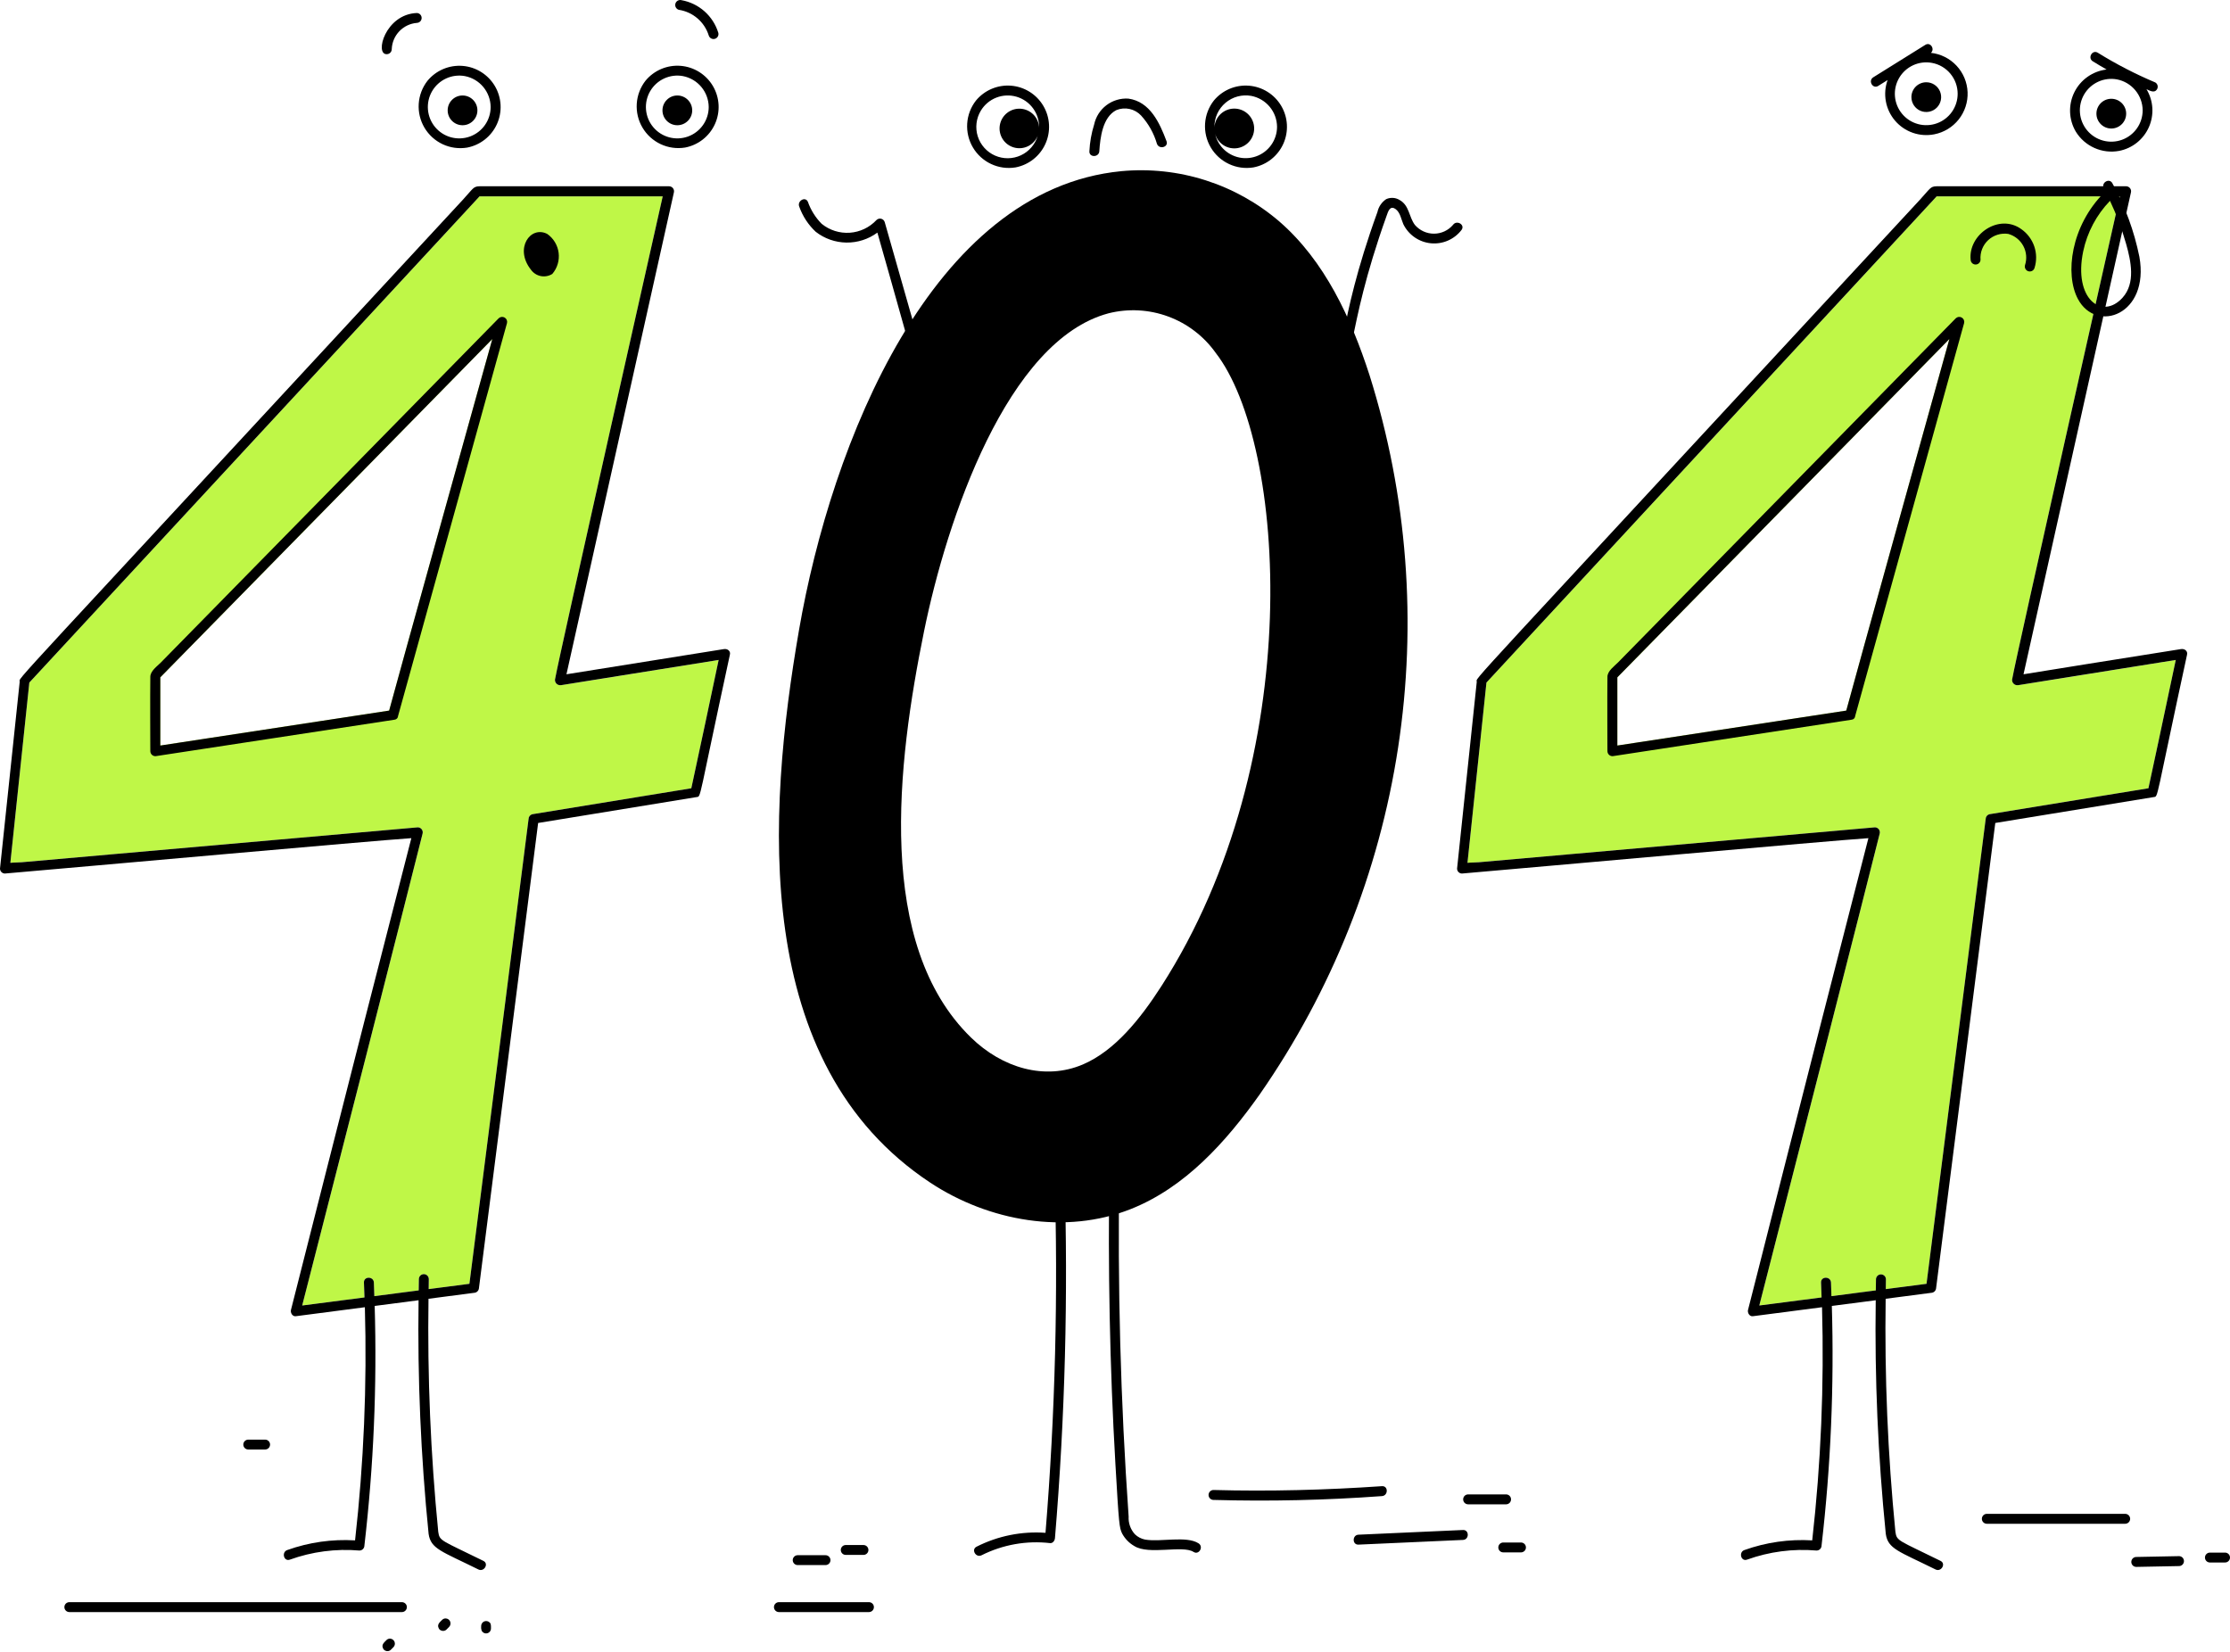
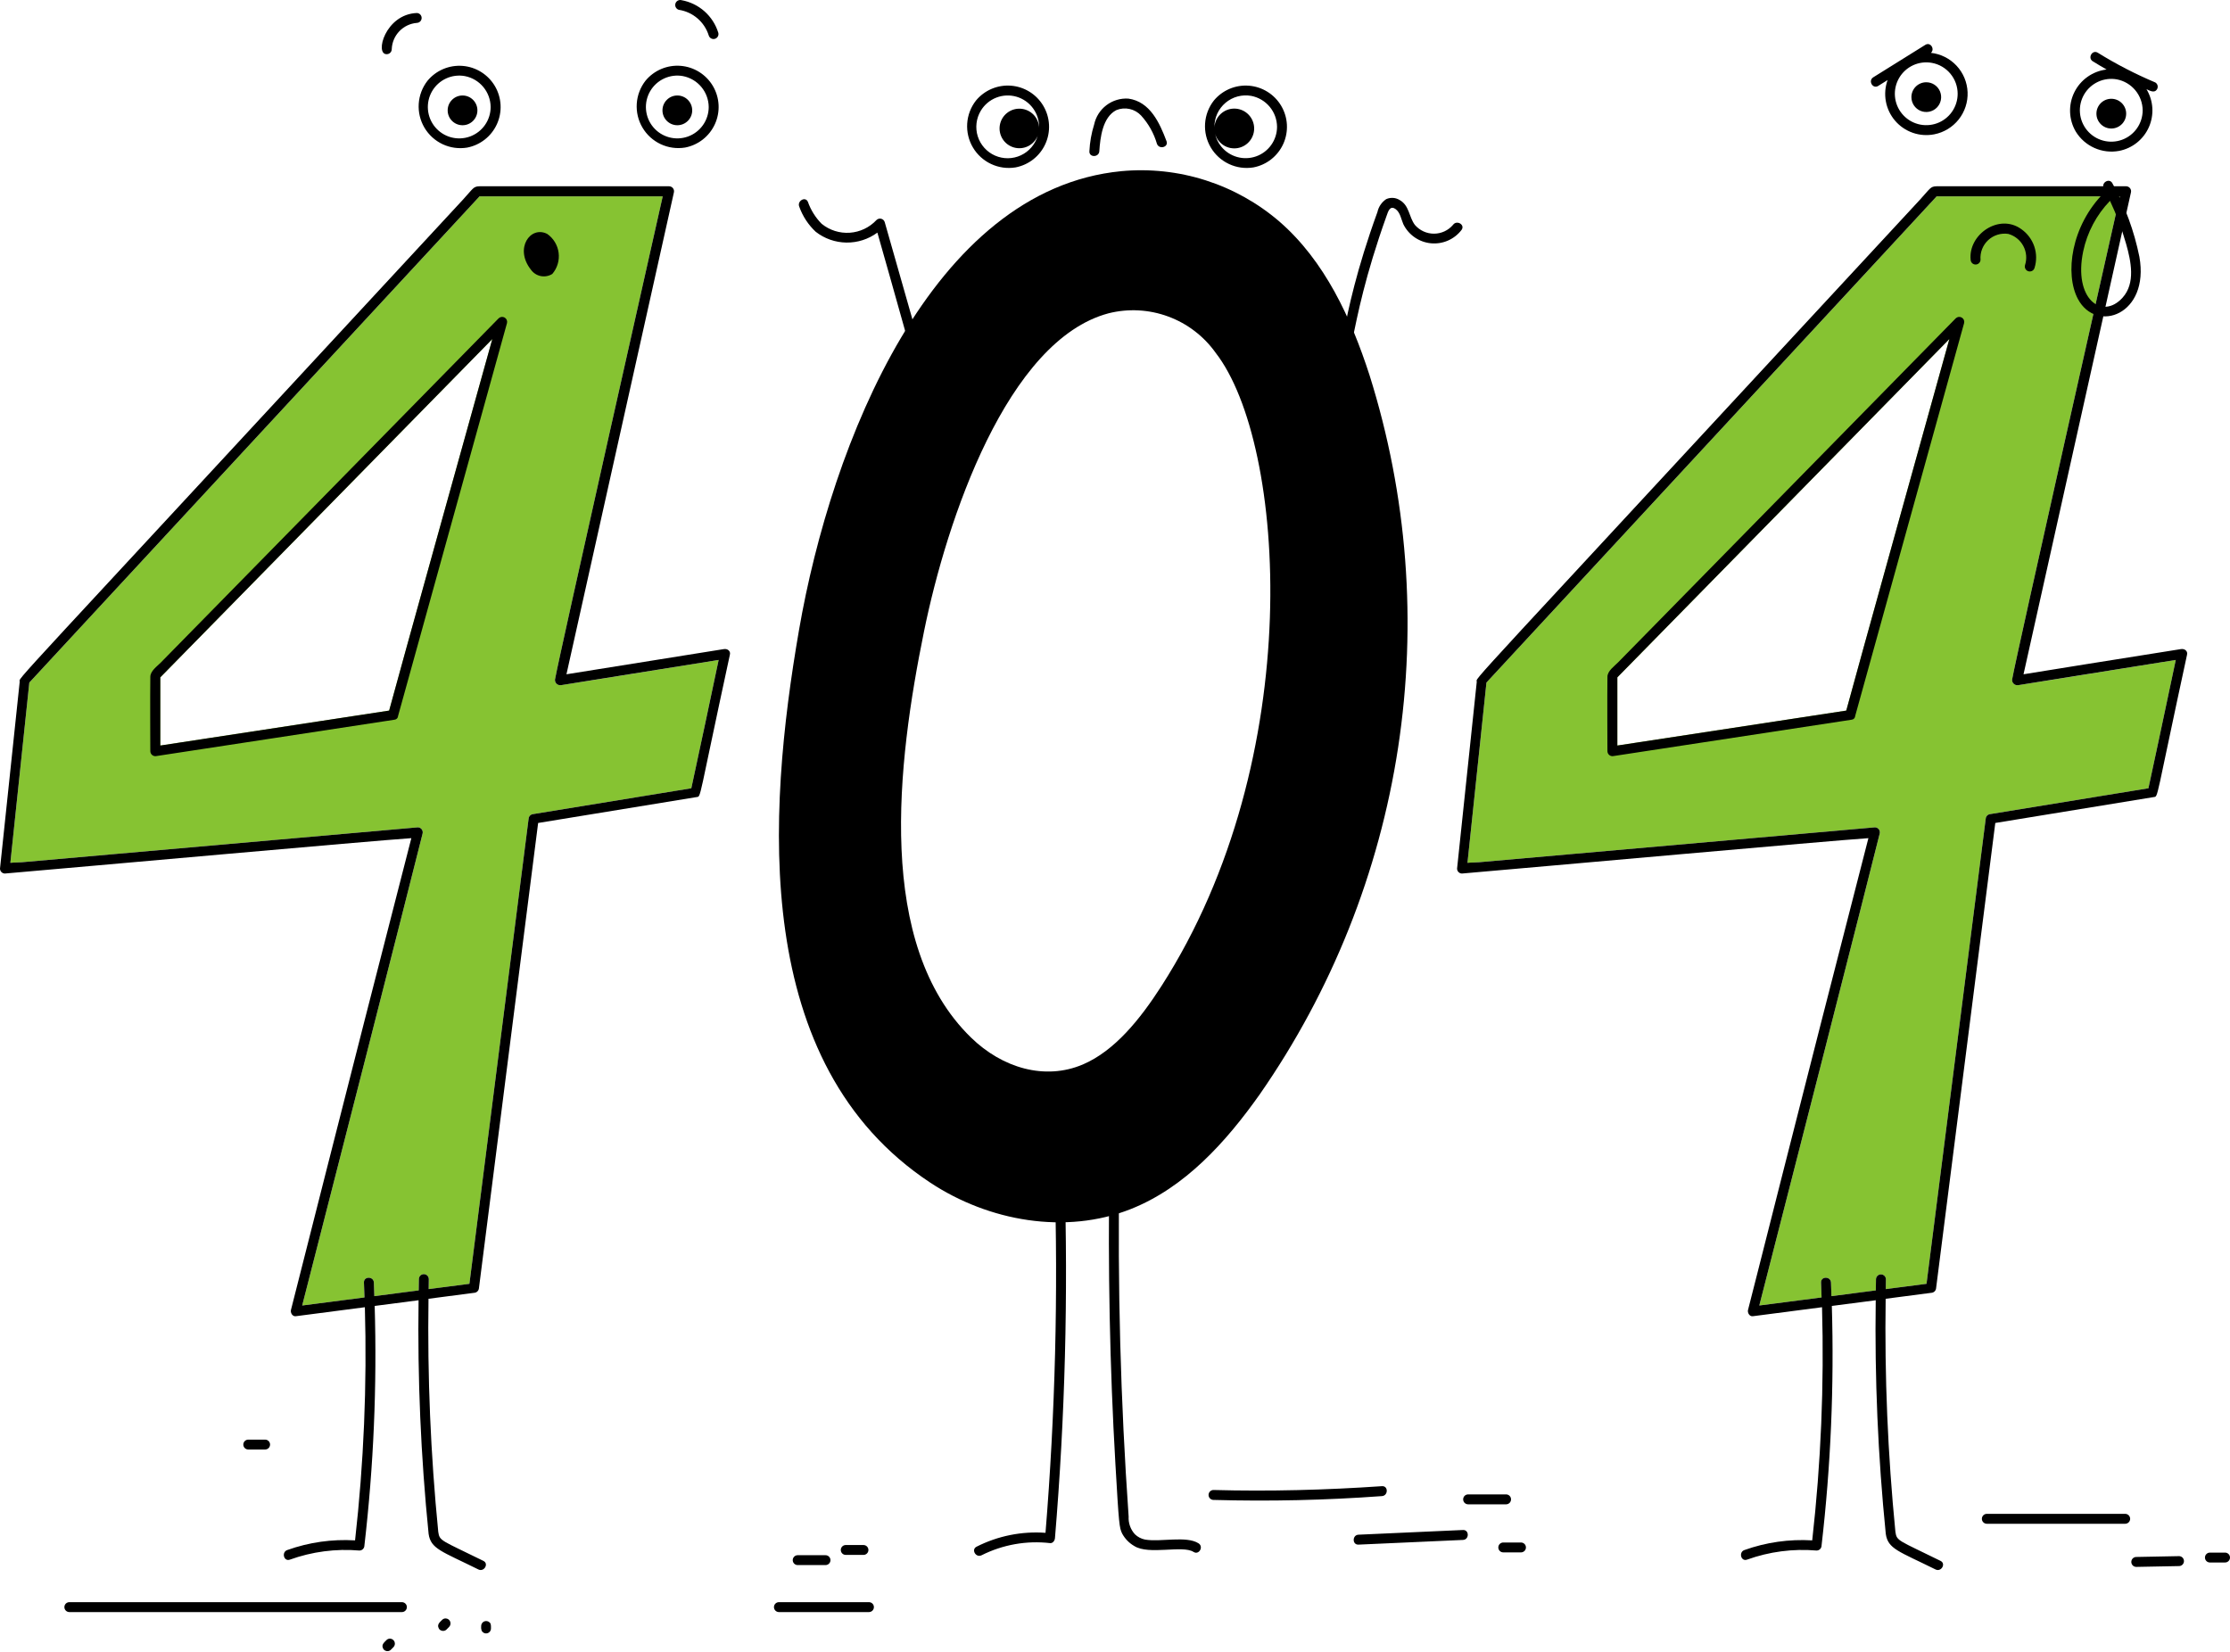
<svg xmlns="http://www.w3.org/2000/svg" width="636" height="471" viewBox="0 0 636 471" fill="none">
-   <path d="M159.988 195.407C159.734 195.445 159.475 195.417 159.236 195.325C158.997 195.234 158.785 195.082 158.622 194.885C158.458 194.688 158.348 194.452 158.303 194.2C158.257 193.948 158.277 193.688 158.361 193.446C159.318 187.783 188.102 60.028 189.006 56.005H136.743C136.488 56.34 143.992 48.193 8.365 194.668C8.148 196.696 4.546 230.963 2.953 246.078C4.044 245.961 5.232 245.994 6.223 245.91C9.44 245.626 115.258 236.294 119.164 235.956C119.381 235.96 119.594 236.012 119.788 236.11C119.981 236.209 120.149 236.349 120.28 236.522C120.411 236.695 120.5 236.896 120.542 237.109C120.583 237.321 120.576 237.541 120.52 237.75C120.416 238.015 117.333 250.904 86.186 372.327C87.659 372.142 99.507 370.599 103.949 370.03C103.899 368.605 103.865 367.199 103.798 365.773C103.731 363.946 106.546 363.962 106.63 365.773C106.68 367.065 106.713 368.37 106.764 369.662C110.971 369.107 115.191 368.571 119.415 368.019L119.466 364.802C119.466 364.427 119.615 364.067 119.88 363.801C120.146 363.536 120.506 363.387 120.881 363.387C121.257 363.387 121.617 363.536 121.882 363.801C122.148 364.067 122.297 364.427 122.297 364.802C122.28 365.756 122.28 366.697 122.264 367.651L133.878 366.141C133.901 365.807 150.706 233.918 150.75 233.577C150.752 233.268 150.855 232.969 151.043 232.724C151.231 232.479 151.493 232.303 151.791 232.221C153.715 231.903 183.962 226.976 197.166 224.814C197.4 223.783 202.491 200.046 204.958 188.218C204.623 188.268 160.322 195.407 159.988 195.407ZM110.984 202.66C103.597 203.782 47.88 212.293 45.718 212.628V193.178C48.867 189.962 140.411 96.691 140.411 96.691C140.301 97.029 111.701 199.725 110.984 202.66ZM575.555 195.407C575.301 195.445 575.042 195.417 574.803 195.325C574.564 195.234 574.352 195.082 574.189 194.885C574.025 194.688 573.915 194.452 573.869 194.2C573.824 193.948 573.844 193.688 573.928 193.446C574.885 187.783 603.673 60.028 604.576 56.005H552.313C552.062 56.34 559.563 48.193 423.939 194.668C423.721 196.696 420.116 230.963 418.527 246.078C419.614 245.961 420.803 245.994 421.793 245.91C425.01 245.626 530.832 236.294 534.734 235.956C534.951 235.959 535.165 236.011 535.359 236.109C535.552 236.207 535.721 236.348 535.852 236.521C535.983 236.694 536.072 236.895 536.113 237.108C536.155 237.321 536.147 237.541 536.09 237.75C535.99 238.021 532.482 252.544 501.757 372.327C503.233 372.142 515.078 370.599 519.519 370.03C519.469 368.605 519.435 367.199 519.368 365.773C519.301 363.946 522.116 363.962 522.2 365.773C522.25 367.065 522.284 368.37 522.334 369.662C526.541 369.107 530.765 368.571 534.986 368.019C534.986 366.945 535.022 365.873 535.036 364.802C535.053 364.438 535.21 364.095 535.474 363.844C535.738 363.592 536.089 363.452 536.453 363.452C536.818 363.452 537.168 363.592 537.432 363.844C537.696 364.095 537.853 364.438 537.871 364.802C537.851 365.756 537.851 366.697 537.834 367.651L549.448 366.141C549.471 365.807 566.277 233.915 566.32 233.577C566.322 233.268 566.425 232.969 566.613 232.724C566.801 232.479 567.064 232.303 567.361 232.221C569.289 231.903 599.536 226.976 612.736 224.814C612.967 223.81 618.038 200.167 620.531 188.218C620.2 188.268 575.893 195.407 575.555 195.407ZM526.558 202.66C519.168 203.782 463.45 212.293 461.271 212.628V193.178L555.965 96.691C555.871 97.032 527.281 199.688 526.558 202.66Z" fill="#BFF747" />
+   <path d="M159.988 195.407C159.734 195.445 159.475 195.417 159.236 195.325C158.997 195.234 158.785 195.082 158.622 194.885C158.458 194.688 158.348 194.452 158.303 194.2C158.257 193.948 158.277 193.688 158.361 193.446C159.318 187.783 188.102 60.028 189.006 56.005H136.743C136.488 56.34 143.992 48.193 8.365 194.668C8.148 196.696 4.546 230.963 2.953 246.078C4.044 245.961 5.232 245.994 6.223 245.91C9.44 245.626 115.258 236.294 119.164 235.956C119.381 235.96 119.594 236.012 119.788 236.11C119.981 236.209 120.149 236.349 120.28 236.522C120.411 236.695 120.5 236.896 120.542 237.109C120.583 237.321 120.576 237.541 120.52 237.75C120.416 238.015 117.333 250.904 86.186 372.327C87.659 372.142 99.507 370.599 103.949 370.03C103.899 368.605 103.865 367.199 103.798 365.773C103.731 363.946 106.546 363.962 106.63 365.773C106.68 367.065 106.713 368.37 106.764 369.662C110.971 369.107 115.191 368.571 119.415 368.019L119.466 364.802C119.466 364.427 119.615 364.067 119.88 363.801C120.146 363.536 120.506 363.387 120.881 363.387C121.257 363.387 121.617 363.536 121.882 363.801C122.148 364.067 122.297 364.427 122.297 364.802C122.28 365.756 122.28 366.697 122.264 367.651L133.878 366.141C133.901 365.807 150.706 233.918 150.75 233.577C150.752 233.268 150.855 232.969 151.043 232.724C151.231 232.479 151.493 232.303 151.791 232.221C153.715 231.903 183.962 226.976 197.166 224.814C197.4 223.783 202.491 200.046 204.958 188.218C204.623 188.268 160.322 195.407 159.988 195.407ZM110.984 202.66C103.597 203.782 47.88 212.293 45.718 212.628V193.178C48.867 189.962 140.411 96.691 140.411 96.691C140.301 97.029 111.701 199.725 110.984 202.66ZM575.555 195.407C575.301 195.445 575.042 195.417 574.803 195.325C574.564 195.234 574.352 195.082 574.189 194.885C574.025 194.688 573.915 194.452 573.869 194.2C573.824 193.948 573.844 193.688 573.928 193.446C574.885 187.783 603.673 60.028 604.576 56.005H552.313C552.062 56.34 559.563 48.193 423.939 194.668C423.721 196.696 420.116 230.963 418.527 246.078C419.614 245.961 420.803 245.994 421.793 245.91C425.01 245.626 530.832 236.294 534.734 235.956C534.951 235.959 535.165 236.011 535.359 236.109C535.552 236.207 535.721 236.348 535.852 236.521C535.983 236.694 536.072 236.895 536.113 237.108C536.155 237.321 536.147 237.541 536.09 237.75C535.99 238.021 532.482 252.544 501.757 372.327C503.233 372.142 515.078 370.599 519.519 370.03C519.469 368.605 519.435 367.199 519.368 365.773C519.301 363.946 522.116 363.962 522.2 365.773C522.25 367.065 522.284 368.37 522.334 369.662C526.541 369.107 530.765 368.571 534.986 368.019C534.986 366.945 535.022 365.873 535.036 364.802C535.053 364.438 535.21 364.095 535.474 363.844C535.738 363.592 536.089 363.452 536.453 363.452C536.818 363.452 537.168 363.592 537.432 363.844C537.696 364.095 537.853 364.438 537.871 364.802C537.851 365.756 537.851 366.697 537.834 367.651L549.448 366.141C549.471 365.807 566.277 233.915 566.32 233.577C566.322 233.268 566.425 232.969 566.613 232.724C566.801 232.479 567.064 232.303 567.361 232.221C569.289 231.903 599.536 226.976 612.736 224.814C612.967 223.81 618.038 200.167 620.531 188.218C620.2 188.268 575.893 195.407 575.555 195.407ZM526.558 202.66C519.168 203.782 463.45 212.293 461.271 212.628V193.178L555.965 96.691C555.871 97.032 527.281 199.688 526.558 202.66Z" fill="#86C332" />
  <path d="M390.591 106.996C385.313 90.692 377.839 74.453 364.92 63.21C358.752 57.9 351.576 53.889 343.823 51.416C336.069 48.943 327.896 48.06 319.792 48.818C265.698 54.073 237.075 126.505 227.88 179.686C218.763 232.354 214.107 303.471 265.333 337.303C282.005 348.311 303.924 352.2 322.49 344.827C337.957 338.695 349.654 325.709 359.274 312.117C379.813 282.589 393.316 248.749 398.745 213.192C404.173 177.635 401.384 141.307 390.591 106.996ZM331.249 281.217C325.148 290.719 317.895 299.699 308.864 303.572C298.003 308.211 285.824 304.576 276.941 295.914C249.679 269.372 255.811 217.895 263.553 179.974C270.036 148.177 287.263 97.042 316.171 89.35C321.802 87.939 327.728 88.26 333.175 90.269C338.622 92.278 343.336 95.883 346.702 100.613C366.808 126.475 373 216.215 331.249 281.217Z" fill="black" />
  <path d="M206.466 185.119C191.493 187.495 176.523 189.89 161.556 192.305L192.188 54.917C192.243 54.708 192.25 54.488 192.209 54.276C192.167 54.063 192.077 53.863 191.947 53.69C191.816 53.518 191.648 53.377 191.455 53.278C191.262 53.18 191.049 53.127 190.833 53.123H136.792C134.934 53.17 134.988 53.739 131.966 57.012C-2.232 202.065 5.824 192.69 5.616 194.467C5.148 198.791 0.087 246.867 3.99432e-06 247.721C-0 247.906 0.036 248.09 0.106 248.261C0.177 248.432 0.281 248.587 0.412 248.718C0.543 248.849 0.698 248.953 0.869 249.024C1.04 249.094 1.224 249.13 1.409 249.13C23.653 247.219 106.11 239.789 117.316 239.042C98.181 313.315 83.116 373.257 82.982 373.592C82.781 374.381 83.401 375.503 84.338 375.386L104.062 372.818C104.69 395.022 103.755 417.241 101.263 439.313C94.691 438.919 88.107 439.859 81.908 442.078C80.234 442.68 80.937 445.425 82.664 444.809C89.017 442.521 95.791 441.635 102.519 442.212C102.891 442.207 103.247 442.058 103.51 441.794C103.774 441.531 103.923 441.175 103.928 440.803C106.556 418.12 107.536 395.277 106.86 372.454C111.033 371.918 115.204 371.362 119.377 370.827C119.057 393.077 120.014 415.328 122.242 437.469C122.868 441.757 125.924 442.403 136.437 447.607C138.06 448.41 139.503 445.964 137.86 445.16C125.81 439.216 125.372 439.561 124.99 436.883C122.811 414.795 121.882 392.602 122.209 370.409C124.438 370.124 133.1 368.999 135.195 368.715C135.564 368.702 135.915 368.549 136.176 368.289C136.437 368.028 136.59 367.678 136.604 367.309C136.645 366.975 153.453 235.046 153.477 234.711C166.63 232.566 196.76 227.639 198.688 227.321C199.993 227.127 199.063 228.754 208.157 186.752C208.444 185.721 207.537 184.948 206.466 185.119ZM197.165 224.814C183.961 226.976 153.714 231.903 151.79 232.221C151.492 232.303 151.23 232.479 151.042 232.724C150.854 232.969 150.751 233.268 150.749 233.577C150.705 233.911 133.9 365.803 133.877 366.141L122.263 367.651C122.263 366.697 122.263 365.756 122.296 364.802C122.296 364.427 122.147 364.067 121.881 363.801C121.616 363.536 121.256 363.387 120.88 363.387C120.505 363.387 120.145 363.536 119.879 363.801C119.614 364.067 119.464 364.427 119.464 364.802L119.414 368.019C115.19 368.571 110.97 369.107 106.763 369.662C106.712 368.37 106.679 367.065 106.629 365.773C106.545 363.962 103.73 363.946 103.797 365.773C103.864 367.199 103.898 368.605 103.948 370.03C99.506 370.599 87.661 372.142 86.185 372.326C117.332 250.904 120.415 238.015 120.519 237.75C120.575 237.541 120.582 237.321 120.541 237.109C120.499 236.896 120.41 236.695 120.279 236.522C120.148 236.349 119.98 236.208 119.786 236.11C119.593 236.012 119.38 235.96 119.163 235.956C115.257 236.291 9.439 245.626 6.222 245.91C5.218 245.994 4.043 245.96 2.952 246.078C4.545 230.963 8.147 196.696 8.364 194.668C143.991 48.193 136.491 56.34 136.742 56.005H189.005C188.101 60.021 159.314 187.783 158.357 193.446C158.273 193.688 158.253 193.948 158.298 194.2C158.344 194.452 158.454 194.688 158.617 194.885C158.781 195.082 158.992 195.234 159.232 195.325C159.471 195.417 159.73 195.445 159.983 195.407H160.033C173.79 193.212 203.735 188.419 204.957 188.218C202.395 200.424 199.798 212.623 197.165 224.814Z" fill="black" />
  <path d="M142.221 90.777C141.056 91.958 48.766 186.022 45.884 188.938C44.796 190.045 42.902 191.334 42.872 193.011C42.791 198.031 42.872 214.606 42.872 214.258C42.877 214.474 42.931 214.686 43.03 214.878C43.128 215.071 43.269 215.239 43.441 215.369C43.614 215.5 43.813 215.59 44.025 215.633C44.237 215.675 44.456 215.67 44.666 215.617C52.324 214.442 109.731 205.679 112.513 205.261C112.788 205.237 113.044 205.113 113.233 204.911C113.422 204.71 113.53 204.446 113.537 204.17C114.541 200.468 144.587 92.183 144.604 92.116C144.672 91.816 144.641 91.502 144.516 91.222C144.391 90.941 144.179 90.708 143.912 90.557C143.644 90.407 143.334 90.347 143.03 90.386C142.725 90.426 142.441 90.563 142.221 90.777ZM110.983 202.66C103.596 203.782 47.879 212.293 45.717 212.628V193.178C48.866 189.962 140.41 96.691 140.41 96.691C140.299 97.029 111.699 199.725 110.983 202.66ZM622.023 185.119C608.257 187.274 578.318 192.104 577.113 192.305C577.983 188.385 607.725 55.001 607.742 54.917C607.797 54.708 607.805 54.488 607.763 54.275C607.722 54.063 607.632 53.862 607.502 53.689C607.371 53.516 607.203 53.375 607.009 53.277C606.816 53.179 606.603 53.126 606.386 53.123H552.345C550.488 53.17 550.551 53.725 547.519 57.012C413.057 202.242 421.367 192.76 421.173 194.467C420.701 198.791 415.64 246.867 415.56 247.721C415.56 247.906 415.596 248.089 415.666 248.26C415.737 248.431 415.84 248.586 415.971 248.717C416.101 248.848 416.256 248.952 416.427 249.023C416.598 249.094 416.781 249.13 416.966 249.13C439.304 247.212 521.62 239.792 532.872 239.042C513.279 315.093 498.68 373.257 498.539 373.592C498.338 374.381 498.957 375.503 499.898 375.386L519.645 372.818C520.273 395.022 519.338 417.241 516.847 439.313C510.275 438.919 503.69 439.859 497.491 442.078C495.818 442.68 496.521 445.425 498.248 444.809C504.601 442.521 511.374 441.635 518.102 442.212C518.475 442.207 518.83 442.058 519.094 441.794C519.357 441.531 519.507 441.175 519.511 440.803C522.141 418.121 523.121 395.277 522.443 372.454C526.617 371.918 530.787 371.362 534.961 370.827C534.64 393.078 535.598 415.328 537.829 437.469C538.452 441.76 541.494 442.403 552.021 447.607C553.644 448.41 555.086 445.964 553.443 445.16C541.394 439.216 540.959 439.561 540.574 436.883C538.396 414.795 537.467 392.602 537.793 370.409C540.022 370.124 548.684 368.999 550.779 368.715C551.148 368.703 551.499 368.551 551.76 368.29C552.022 368.029 552.175 367.678 552.188 367.309C552.231 366.975 569.037 235.063 569.06 234.711C582.217 232.566 612.344 227.639 614.271 227.321C615.573 227.127 614.67 228.66 623.74 186.752C624.015 185.721 623.108 184.948 622.023 185.119ZM612.735 224.814C599.535 226.976 569.288 231.903 567.36 232.221C567.062 232.303 566.8 232.479 566.612 232.724C566.424 232.969 566.321 233.268 566.319 233.577C566.276 233.911 549.47 365.806 549.447 366.141L537.833 367.651C537.833 366.697 537.833 365.756 537.87 364.802C537.852 364.438 537.695 364.095 537.431 363.844C537.167 363.592 536.816 363.452 536.452 363.452C536.088 363.452 535.737 363.592 535.473 363.844C535.209 364.095 535.052 364.438 535.035 364.802L534.984 368.019C530.764 368.571 526.54 369.107 522.333 369.662C522.283 368.37 522.249 367.065 522.199 365.773C522.115 363.962 519.3 363.946 519.367 365.773C519.434 367.199 519.468 368.605 519.518 370.03C515.076 370.599 503.231 372.142 501.755 372.326C532.481 252.544 535.988 238.021 536.089 237.75C536.145 237.541 536.152 237.321 536.111 237.109C536.069 236.896 535.98 236.695 535.849 236.522C535.718 236.349 535.55 236.208 535.357 236.11C535.163 236.012 534.95 235.96 534.733 235.956C530.831 236.291 425.009 245.626 421.792 245.91C420.788 245.994 419.613 245.96 418.526 246.078C420.115 230.963 423.72 196.696 423.938 194.668C559.561 48.193 552.061 56.34 552.312 56.005H604.575C603.672 60.021 574.884 187.783 573.927 193.446C573.843 193.688 573.823 193.948 573.868 194.2C573.914 194.452 574.024 194.688 574.187 194.885C574.351 195.082 574.563 195.234 574.802 195.325C575.041 195.417 575.3 195.445 575.553 195.407H575.604C589.36 193.212 619.305 188.419 620.53 188.218C618.034 200.167 612.966 223.797 612.735 224.814Z" fill="black" />
  <path d="M557.792 90.777C556.627 91.958 464.337 186.022 461.455 188.937C460.368 190.045 458.473 191.334 458.443 193.011C458.363 198.031 458.443 214.606 458.443 214.258C458.448 214.474 458.503 214.686 458.601 214.878C458.7 215.071 458.841 215.238 459.013 215.369C459.185 215.5 459.385 215.59 459.597 215.632C459.809 215.675 460.028 215.67 460.237 215.616C467.895 214.442 525.303 205.679 528.088 205.261C528.362 205.237 528.619 205.112 528.807 204.911C528.995 204.709 529.103 204.445 529.108 204.17C530.129 200.468 560.158 92.182 560.175 92.115C560.243 91.816 560.212 91.502 560.088 91.222C559.963 90.941 559.751 90.708 559.483 90.557C559.215 90.407 558.906 90.347 558.601 90.386C558.296 90.426 558.013 90.563 557.792 90.777ZM526.558 202.66C519.168 203.781 463.45 212.293 461.271 212.628V193.178L555.965 96.691C555.871 97.032 527.281 199.688 526.558 202.66ZM156.062 66.712C151.292 64.262 146.603 70.862 151.436 76.933C152.107 77.871 153.11 78.517 154.242 78.739C155.373 78.96 156.546 78.741 157.521 78.125C158.225 77.301 158.749 76.339 159.059 75.3C159.369 74.262 159.458 73.17 159.321 72.095C159.183 71.02 158.822 69.986 158.261 69.058C157.7 68.131 156.951 67.332 156.062 66.712ZM577.533 75.628C577.433 75.99 577.481 76.377 577.666 76.704C577.852 77.031 578.16 77.27 578.522 77.37C578.884 77.47 579.271 77.422 579.598 77.237C579.924 77.051 580.164 76.743 580.264 76.381C580.881 74.385 580.851 72.245 580.177 70.267C579.503 68.29 578.22 66.576 576.512 65.373C570.199 60.744 561.283 66.846 562.033 74.102C562.05 74.463 562.206 74.804 562.468 75.054C562.73 75.303 563.078 75.442 563.44 75.442C563.802 75.442 564.15 75.303 564.412 75.054C564.674 74.804 564.83 74.463 564.848 74.102C564.764 73.063 564.917 72.019 565.294 71.047C565.671 70.076 566.262 69.202 567.025 68.492C567.787 67.781 568.7 67.252 569.695 66.944C570.691 66.635 571.743 66.556 572.773 66.712C573.682 66.967 574.531 67.403 575.267 67.995C576.003 68.587 576.611 69.321 577.056 70.154C577.501 70.987 577.772 71.902 577.854 72.842C577.936 73.783 577.827 74.731 577.533 75.628ZM303.591 334.823C303.537 333.012 300.709 332.996 300.759 334.823C301.817 368.956 300.956 403.121 298.179 437.158C291.389 436.669 284.594 438.037 278.522 441.114C276.895 441.917 278.321 444.364 279.944 443.561C285.975 440.528 292.761 439.321 299.467 440.09C300.271 440.193 300.826 439.37 300.876 438.681C303.76 404.141 304.667 369.466 303.591 334.823ZM341.83 440.157C338.363 437.934 331.026 439.855 326.578 439.086C325.488 438.871 324.483 438.347 323.683 437.576C323.061 436.895 322.581 436.097 322.273 435.228C321.965 434.358 321.834 433.436 321.889 432.515C319.578 399.563 318.695 366.526 319.241 333.498C319.241 333.122 319.092 332.762 318.827 332.497C318.561 332.231 318.201 332.082 317.826 332.082C317.45 332.082 317.09 332.231 316.825 332.497C316.559 332.762 316.41 333.122 316.41 333.498C315.955 361.613 316.507 389.707 318.12 417.601C319.124 434.892 319.231 435.648 320.028 437.348C320.831 438.846 322.038 440.088 323.512 440.933C327.699 443.561 337.272 440.598 340.404 442.607C341.944 443.577 343.36 441.137 341.83 440.157ZM367.1 95.369C369.594 97.36 370.4 100.513 372.211 103.027C372.992 104.323 374.12 105.375 375.467 106.064C376.814 106.754 378.327 107.053 379.835 106.929C387.142 105.517 383.119 96.041 395.436 61.618C395.888 60.362 396.39 58.468 398.013 59.626C399.352 60.563 399.623 62.541 400.229 63.93C400.964 65.434 402.072 66.724 403.448 67.679C404.823 68.633 406.419 69.22 408.085 69.383C409.751 69.546 411.431 69.28 412.965 68.61C414.5 67.941 415.837 66.889 416.85 65.557C417.904 64.064 415.444 62.658 414.403 64.131C413.734 64.916 412.903 65.547 411.968 65.981C411.032 66.414 410.013 66.64 408.982 66.644C407.951 66.647 406.931 66.427 405.993 65.999C405.054 65.571 404.22 64.945 403.546 64.165C401.785 61.852 401.986 58.602 399.154 57.029C398.587 56.682 397.944 56.479 397.281 56.438C396.617 56.398 395.954 56.52 395.349 56.795C394.075 57.642 393.18 58.951 392.855 60.446C380.722 93.846 383.982 104.754 378.493 104.215C373.868 103.716 372.87 96.386 369.122 93.391C367.686 92.249 365.674 94.217 367.1 95.369ZM272.591 95.586C271.797 97.421 270.684 99.1 269.304 100.547C268.267 101.618 266.372 103.612 264.695 103.479C263.497 103.392 263.33 102.106 262.252 98.184C261.613 95.921 254.996 72.713 252.332 63.375C252.265 63.137 252.137 62.921 251.961 62.748C251.785 62.575 251.566 62.451 251.327 62.388C251.089 62.326 250.837 62.327 250.599 62.391C250.361 62.456 250.143 62.581 249.969 62.756C247.984 64.882 245.265 66.176 242.363 66.375C239.461 66.573 236.591 65.663 234.335 63.827C232.581 62.053 231.242 59.913 230.412 57.561C229.676 55.888 227.246 57.343 227.965 58.983C228.937 61.697 230.544 64.139 232.651 66.106C235.154 68.058 238.227 69.138 241.401 69.18C244.575 69.222 247.675 68.225 250.23 66.34C261.097 104.382 260.518 104.392 262.647 105.721C263.374 106.1 264.186 106.288 265.005 106.267C265.825 106.246 266.626 106.016 267.333 105.601C270.791 103.68 273.496 100.644 275.007 96.989C275.774 95.365 273.331 93.926 272.591 95.586ZM318.388 31.404C319.581 30.916 320.895 30.802 322.154 31.078C323.414 31.354 324.56 32.005 325.44 32.947C327.545 35.258 329.093 38.021 329.965 41.023C330.601 42.717 333.332 41.977 332.696 40.27C330.752 35.093 328.011 28.974 321.805 28.121C319.564 27.98 317.346 28.648 315.556 30.004C313.766 31.361 312.522 33.315 312.052 35.511C311.276 37.984 310.82 40.546 310.697 43.136C310.576 44.946 313.394 44.946 313.528 43.136C313.779 39.263 314.452 33.406 318.388 31.404ZM75.613 413.397C75.987 413.397 76.345 413.249 76.61 412.985C76.874 412.72 77.022 412.362 77.022 411.988C77.022 411.615 76.874 411.256 76.61 410.992C76.345 410.728 75.987 410.579 75.613 410.579H70.804C70.43 410.579 70.072 410.728 69.807 410.992C69.543 411.256 69.394 411.615 69.394 411.988C69.394 412.362 69.543 412.72 69.807 412.985C70.072 413.249 70.43 413.397 70.804 413.397H75.613ZM394.144 423.853C378.135 424.955 362.09 425.376 346.034 424.941C345.67 424.959 345.327 425.116 345.075 425.38C344.824 425.644 344.684 425.994 344.684 426.359C344.684 426.723 344.824 427.074 345.075 427.337C345.327 427.601 345.67 427.758 346.034 427.776C362.079 428.224 378.136 427.86 394.144 426.685C395.951 426.551 395.971 423.73 394.144 423.853ZM417.252 436.354L387.44 437.693C385.633 437.777 385.616 440.608 387.44 440.525C397.376 440.09 407.313 439.643 417.252 439.186C419.062 439.102 419.062 436.281 417.252 436.354ZM606.103 431.746H566.648C566.273 431.746 565.913 431.895 565.647 432.16C565.382 432.426 565.233 432.786 565.233 433.161C565.233 433.537 565.382 433.897 565.647 434.163C565.913 434.428 566.273 434.577 566.648 434.577H606.109C606.485 434.576 606.845 434.426 607.11 434.16C607.374 433.894 607.523 433.534 607.522 433.158C607.521 432.783 607.371 432.423 607.105 432.158C606.839 431.893 606.478 431.745 606.103 431.746ZM110.315 15.452C110.687 15.448 111.042 15.299 111.305 15.036C111.569 14.774 111.719 14.418 111.724 14.047C111.79 12.129 112.559 10.302 113.885 8.915C115.21 7.528 117.001 6.678 118.913 6.526C119.275 6.508 119.616 6.352 119.865 6.09C120.115 5.828 120.254 5.48 120.254 5.119C120.254 4.757 120.115 4.409 119.865 4.147C119.616 3.885 119.275 3.729 118.913 3.711C109.88 4.016 106.77 15.61 110.315 15.452ZM193.615 2.801C195.573 3.101 197.407 3.942 198.911 5.231C200.416 6.519 201.529 8.202 202.127 10.091C202.176 10.27 202.26 10.438 202.375 10.585C202.489 10.731 202.631 10.854 202.793 10.946C202.954 11.038 203.133 11.097 203.317 11.12C203.502 11.143 203.689 11.129 203.869 11.08C204.048 11.03 204.216 10.946 204.363 10.832C204.509 10.717 204.632 10.575 204.724 10.413C204.816 10.252 204.875 10.073 204.898 9.889C204.921 9.704 204.907 9.517 204.858 9.337C204.129 6.979 202.768 4.867 200.921 3.229C199.074 1.592 196.813 0.493 194.385 0.053C194.204 0.002 194.016 -0.012 193.83 0.01C193.644 0.033 193.464 0.091 193.301 0.183C193.137 0.275 192.994 0.398 192.878 0.545C192.762 0.693 192.677 0.862 192.626 1.042C192.576 1.222 192.561 1.411 192.583 1.597C192.606 1.783 192.664 1.963 192.756 2.126C192.848 2.29 192.971 2.433 193.119 2.549C193.266 2.665 193.435 2.75 193.615 2.801ZM535.672 24.503L538.349 22.829C537.649 24.779 537.477 26.88 537.852 28.917C538.227 30.955 539.135 32.857 540.483 34.43C541.831 36.003 543.572 37.191 545.528 37.873C547.484 38.555 549.586 38.706 551.62 38.312C554.385 37.783 556.869 36.279 558.619 34.074C560.37 31.869 561.271 29.109 561.16 26.296C561.049 23.482 559.932 20.802 558.012 18.743C556.093 16.683 553.498 15.38 550.7 15.071C551.905 14.033 550.583 11.871 549.107 12.792L534.263 22.043C532.706 23.027 534.115 25.473 535.672 24.503ZM558.328 26.749C558.326 28.589 557.758 30.384 556.7 31.89C555.642 33.396 554.146 34.54 552.415 35.166C550.684 35.791 548.803 35.868 547.026 35.386C545.25 34.904 543.665 33.887 542.488 32.473C541.31 31.058 540.597 29.316 540.445 27.481C540.293 25.647 540.71 23.811 541.639 22.222C542.568 20.633 543.963 19.369 545.636 18.601C547.309 17.834 549.177 17.6 550.988 17.933C553.049 18.312 554.912 19.402 556.253 21.013C557.594 22.623 558.328 24.653 558.328 26.749ZM133.212 42.098C135.067 41.743 136.81 40.948 138.293 39.778C139.777 38.609 140.957 37.099 141.734 35.378C142.512 33.656 142.863 31.773 142.76 29.887C142.656 28.001 142.1 26.167 141.139 24.541C140.178 22.915 138.84 21.544 137.237 20.544C135.635 19.543 133.816 18.943 131.932 18.794C130.049 18.645 128.158 18.951 126.418 19.687C124.678 20.422 123.141 21.565 121.936 23.02C120.457 24.904 119.582 27.19 119.424 29.58C119.267 31.97 119.834 34.351 121.053 36.413C122.271 38.475 124.084 40.121 126.254 41.135C128.423 42.149 130.848 42.485 133.212 42.098ZM132.593 21.705C134.645 22.102 136.496 23.196 137.834 24.802C139.171 26.408 139.913 28.427 139.933 30.517C139.932 32.358 139.364 34.154 138.307 35.66C137.249 37.166 135.753 38.311 134.022 38.937C132.292 39.563 130.41 39.64 128.633 39.159C126.857 38.678 125.272 37.66 124.094 36.246C122.916 34.832 122.202 33.089 122.05 31.255C121.898 29.421 122.315 27.584 123.243 25.995C124.172 24.406 125.568 23.141 127.241 22.374C128.913 21.606 130.782 21.372 132.593 21.705ZM195.389 42.081C197.244 41.727 198.987 40.931 200.471 39.762C201.954 38.592 203.134 37.083 203.911 35.361C204.689 33.639 205.041 31.756 204.937 29.87C204.833 27.984 204.278 26.15 203.317 24.524C202.355 22.898 201.017 21.527 199.415 20.527C197.812 19.527 195.993 18.927 194.11 18.777C192.227 18.628 190.335 18.934 188.595 19.67C186.856 20.405 185.318 21.549 184.113 23.003C182.636 24.888 181.762 27.174 181.606 29.563C181.449 31.952 182.017 34.332 183.235 36.393C184.453 38.454 186.265 40.1 188.434 41.115C190.602 42.13 193.026 42.466 195.389 42.081ZM194.787 21.705C196.838 22.102 198.69 23.196 200.028 24.802C201.365 26.408 202.107 28.427 202.127 30.517C202.125 32.358 201.557 34.154 200.499 35.661C199.441 37.167 197.944 38.311 196.213 38.936C194.481 39.562 192.599 39.638 190.823 39.156C189.046 38.673 187.461 37.655 186.284 36.24C185.107 34.824 184.394 33.081 184.243 31.246C184.093 29.411 184.511 27.574 185.441 25.986C186.372 24.397 187.769 23.134 189.443 22.368C191.117 21.602 192.986 21.37 194.797 21.705H194.787Z" fill="black" />
  <path d="M131.916 35.716C134.258 35.716 136.157 33.817 136.157 31.475C136.157 29.133 134.258 27.234 131.916 27.234C129.574 27.234 127.676 29.133 127.676 31.475C127.676 33.817 129.574 35.716 131.916 35.716Z" fill="black" />
  <path d="M193.178 35.716C195.52 35.716 197.419 33.817 197.419 31.475C197.419 29.133 195.52 27.234 193.178 27.234C190.836 27.234 188.938 29.133 188.938 31.475C188.938 33.817 190.836 35.716 193.178 35.716Z" fill="black" />
  <path d="M545.137 27.702C545.137 28.54 545.386 29.36 545.852 30.058C546.318 30.755 546.98 31.299 547.755 31.62C548.53 31.941 549.383 32.024 550.206 31.86C551.029 31.697 551.784 31.292 552.377 30.699C552.97 30.106 553.374 29.35 553.537 28.527C553.7 27.704 553.616 26.851 553.294 26.076C552.973 25.302 552.429 24.64 551.731 24.174C551.033 23.708 550.213 23.46 549.374 23.461C548.817 23.46 548.266 23.57 547.751 23.783C547.237 23.996 546.769 24.308 546.376 24.702C545.982 25.096 545.67 25.564 545.457 26.078C545.245 26.593 545.136 27.145 545.137 27.702ZM604.372 43.034C606.227 42.673 607.967 41.87 609.445 40.693C610.923 39.516 612.095 37.999 612.862 36.272C613.628 34.544 613.967 32.658 613.848 30.772C613.729 28.886 613.157 27.056 612.18 25.439C613.114 25.837 614.45 26.681 615.193 25.439C615.286 25.279 615.347 25.103 615.372 24.919C615.398 24.736 615.386 24.549 615.339 24.37C615.293 24.191 615.211 24.023 615.099 23.876C614.987 23.729 614.847 23.605 614.687 23.511C609.007 21.119 603.523 18.284 598.287 15.033C596.727 14.079 595.322 16.526 596.861 17.48C598.17 18.283 599.475 19.073 600.801 19.823C598.851 20.053 596.99 20.766 595.386 21.897C593.781 23.028 592.484 24.541 591.612 26.3C590.74 28.059 590.32 30.007 590.391 31.969C590.462 33.931 591.021 35.844 592.018 37.535C593.28 39.593 595.136 41.22 597.342 42.202C599.547 43.183 601.998 43.474 604.372 43.034ZM603.753 22.641C605.804 23.039 607.656 24.133 608.993 25.739C610.331 27.345 611.072 29.364 611.093 31.454C611.092 33.294 610.524 35.09 609.467 36.596C608.409 38.103 606.913 39.247 605.183 39.873C603.452 40.499 601.57 40.577 599.794 40.095C598.017 39.614 596.432 38.597 595.254 37.182C594.076 35.768 593.362 34.025 593.21 32.191C593.058 30.357 593.475 28.52 594.403 26.931C595.332 25.342 596.728 24.078 598.401 23.31C600.074 22.542 601.942 22.309 603.753 22.641Z" fill="black" />
  <path d="M602.147 36.652C604.489 36.652 606.388 34.754 606.388 32.411C606.388 30.07 604.489 28.171 602.147 28.171C599.805 28.171 597.906 30.07 597.906 32.411C597.906 34.754 599.805 36.652 602.147 36.652Z" fill="black" />
  <path d="M289.631 47.744C291.486 47.389 293.229 46.594 294.713 45.424C296.196 44.255 297.376 42.745 298.153 41.024C298.931 39.302 299.283 37.419 299.179 35.533C299.075 33.647 298.52 31.813 297.558 30.187C296.597 28.561 295.259 27.19 293.657 26.189C292.054 25.189 290.235 24.589 288.352 24.44C286.469 24.291 284.577 24.597 282.837 25.332C281.097 26.068 279.56 27.211 278.355 28.666C276.878 30.55 276.004 32.836 275.848 35.225C275.691 37.614 276.259 39.995 277.477 42.056C278.695 44.117 280.507 45.763 282.675 46.777C284.844 47.792 287.268 48.129 289.631 47.744ZM279.73 31.571C280.748 29.875 282.299 28.564 284.14 27.843C285.981 27.121 288.01 27.03 289.909 27.583C291.807 28.136 293.469 29.303 294.635 30.901C295.801 32.498 296.404 34.437 296.352 36.414C296.297 35.02 295.728 33.696 294.754 32.697C293.78 31.698 292.47 31.096 291.078 31.006C289.685 30.917 288.309 31.347 287.215 32.213C286.122 33.079 285.388 34.32 285.155 35.696C284.923 37.071 285.209 38.484 285.958 39.661C286.706 40.839 287.865 41.697 289.209 42.069C290.554 42.442 291.989 42.303 293.237 41.68C294.485 41.056 295.457 39.992 295.967 38.694C295.611 39.914 294.998 41.045 294.171 42.01C293.343 42.975 292.319 43.753 291.166 44.291C290.014 44.828 288.761 45.114 287.489 45.129C286.218 45.144 284.958 44.888 283.793 44.377C282.629 43.866 281.587 43.113 280.737 42.167C279.887 41.221 279.248 40.105 278.863 38.894C278.479 37.681 278.357 36.401 278.507 35.139C278.656 33.876 279.074 32.66 279.73 31.571ZM357.481 47.744C359.336 47.389 361.079 46.593 362.562 45.423C364.044 44.253 365.224 42.743 366.001 41.022C366.778 39.3 367.129 37.417 367.025 35.531C366.921 33.645 366.365 31.812 365.404 30.186C364.443 28.56 363.105 27.19 361.502 26.19C359.9 25.19 358.081 24.59 356.198 24.441C354.315 24.292 352.424 24.598 350.684 25.333C348.944 26.069 347.407 27.212 346.202 28.666C344.723 30.55 343.847 32.837 343.69 35.227C343.532 37.617 344.1 39.999 345.319 42.061C346.538 44.123 348.352 45.769 350.522 46.782C352.692 47.797 355.118 48.132 357.481 47.744ZM356.879 27.351C358.93 27.749 360.78 28.844 362.117 30.45C363.454 32.056 364.195 34.074 364.215 36.163C364.212 38.013 363.637 39.817 362.567 41.327C361.498 42.837 359.987 43.979 358.243 44.596C356.499 45.212 354.606 45.274 352.825 44.772C351.044 44.27 349.463 43.23 348.297 41.793C347.424 40.724 346.82 39.462 346.537 38.111C346.905 39.487 347.778 40.673 348.981 41.436C350.184 42.198 351.629 42.479 353.031 42.225C354.432 41.97 355.686 41.198 356.544 40.061C357.402 38.925 357.802 37.507 357.663 36.09C357.524 34.672 356.857 33.359 355.794 32.411C354.732 31.462 353.352 30.948 351.928 30.971C350.504 30.993 349.14 31.55 348.108 32.531C347.076 33.512 346.45 34.846 346.356 36.267C346.337 34.948 346.61 33.642 347.155 32.441C347.701 31.241 348.506 30.176 349.512 29.324C350.518 28.471 351.7 27.852 352.974 27.511C354.248 27.17 355.581 27.115 356.879 27.351ZM247.824 456.931H222.152C221.777 456.931 221.416 457.08 221.151 457.346C220.885 457.611 220.736 457.971 220.736 458.347C220.736 458.722 220.885 459.083 221.151 459.348C221.416 459.614 221.777 459.763 222.152 459.763H247.824C248.199 459.763 248.559 459.614 248.825 459.348C249.09 459.083 249.239 458.722 249.239 458.347C249.239 457.971 249.09 457.611 248.825 457.346C248.559 457.08 248.199 456.931 247.824 456.931ZM114.623 456.931H19.779C19.404 456.931 19.044 457.08 18.778 457.346C18.512 457.611 18.363 457.971 18.363 458.347C18.363 458.722 18.512 459.083 18.778 459.348C19.044 459.614 19.404 459.763 19.779 459.763H114.623C114.998 459.763 115.359 459.614 115.624 459.348C115.89 459.083 116.039 458.722 116.039 458.347C116.039 457.971 115.89 457.611 115.624 457.346C115.359 457.08 114.998 456.931 114.623 456.931ZM127.091 461.573C126.903 461.57 126.718 461.605 126.545 461.678C126.372 461.75 126.216 461.857 126.086 461.992C125.394 462.685 124.637 463.297 125.082 464.268C125.179 464.556 125.383 464.795 125.651 464.937C125.983 465.125 126.373 465.179 126.742 465.088C127.208 464.954 127.342 464.753 128.081 463.997C128.278 463.798 128.411 463.547 128.466 463.273C128.52 462.999 128.493 462.716 128.387 462.457C128.282 462.199 128.102 461.978 127.872 461.82C127.641 461.663 127.37 461.577 127.091 461.573ZM139.642 462.721C139.443 462.526 139.191 462.394 138.917 462.341C138.643 462.288 138.36 462.317 138.103 462.424C137.845 462.531 137.625 462.712 137.47 462.943C137.314 463.175 137.23 463.447 137.229 463.726C137.176 464.154 137.216 464.589 137.346 465.001C137.473 465.297 137.7 465.54 137.986 465.689C138.273 465.837 138.602 465.881 138.918 465.814C139.234 465.747 139.516 465.573 139.718 465.321C139.919 465.069 140.027 464.754 140.023 464.432C140.027 463.746 140.07 463.056 139.642 462.721ZM111.222 467.337C111.035 467.334 110.85 467.37 110.677 467.442C110.504 467.514 110.348 467.621 110.218 467.755C109.515 468.462 108.772 469.061 109.214 470.035C109.313 470.322 109.516 470.561 109.783 470.704C110.113 470.896 110.504 470.951 110.874 470.858C111.34 470.724 111.453 470.523 112.213 469.767C112.409 469.568 112.541 469.316 112.595 469.042C112.649 468.768 112.622 468.485 112.517 468.226C112.411 467.968 112.233 467.746 112.003 467.588C111.773 467.43 111.501 467.343 111.222 467.337ZM429.535 426.199H418.711C418.336 426.199 417.976 426.348 417.71 426.614C417.445 426.879 417.296 427.239 417.296 427.615C417.296 427.99 417.445 428.35 417.71 428.616C417.976 428.881 418.336 429.031 418.711 429.031H429.535C429.911 429.031 430.271 428.881 430.537 428.616C430.802 428.35 430.951 427.99 430.951 427.615C430.951 427.239 430.802 426.879 430.537 426.614C430.271 426.348 429.911 426.199 429.535 426.199ZM433.86 439.922H428.799C428.609 439.912 428.418 439.942 428.239 440.009C428.06 440.075 427.897 440.177 427.759 440.309C427.62 440.44 427.51 440.599 427.435 440.774C427.36 440.95 427.321 441.138 427.321 441.329C427.321 441.52 427.36 441.709 427.435 441.884C427.51 442.06 427.62 442.218 427.759 442.35C427.897 442.481 428.06 442.583 428.239 442.65C428.418 442.716 428.609 442.746 428.799 442.737H433.86C434.221 442.719 434.562 442.563 434.811 442.301C435.061 442.039 435.2 441.691 435.2 441.329C435.2 440.967 435.061 440.619 434.811 440.357C434.562 440.095 434.221 439.939 433.86 439.922ZM227.43 446.358H235.373C235.563 446.367 235.754 446.338 235.933 446.271C236.111 446.205 236.275 446.103 236.413 445.971C236.551 445.839 236.661 445.681 236.737 445.506C236.812 445.33 236.85 445.141 236.85 444.951C236.85 444.76 236.812 444.571 236.737 444.396C236.661 444.22 236.551 444.062 236.413 443.93C236.275 443.799 236.111 443.697 235.933 443.63C235.754 443.563 235.563 443.534 235.373 443.543H227.43C227.069 443.561 226.728 443.717 226.479 443.979C226.229 444.241 226.09 444.589 226.09 444.951C226.09 445.312 226.229 445.66 226.479 445.922C226.728 446.184 227.069 446.34 227.43 446.358ZM246.197 443.456C246.387 443.465 246.578 443.436 246.757 443.369C246.936 443.303 247.099 443.201 247.237 443.069C247.376 442.938 247.486 442.779 247.561 442.604C247.636 442.428 247.675 442.24 247.675 442.049C247.675 441.858 247.636 441.669 247.561 441.494C247.486 441.318 247.376 441.16 247.237 441.028C247.099 440.897 246.936 440.795 246.757 440.728C246.578 440.662 246.387 440.632 246.197 440.641H241.136C240.775 440.659 240.434 440.815 240.185 441.077C239.935 441.339 239.796 441.687 239.796 442.049C239.796 442.411 239.935 442.759 240.185 443.021C240.434 443.283 240.775 443.439 241.136 443.456H246.197ZM621.519 443.808C617.433 443.888 613.359 443.962 609.269 444.045C608.894 444.045 608.534 444.194 608.268 444.46C608.003 444.725 607.854 445.086 607.854 445.461C607.854 445.837 608.003 446.197 608.268 446.462C608.534 446.728 608.894 446.877 609.269 446.877C613.359 446.793 617.433 446.726 621.519 446.642C621.883 446.625 622.227 446.468 622.478 446.204C622.729 445.94 622.87 445.59 622.87 445.225C622.87 444.861 622.729 444.51 622.478 444.246C622.227 443.982 621.883 443.825 621.519 443.808ZM634.522 442.804H630.198C629.837 442.821 629.496 442.977 629.246 443.239C628.997 443.501 628.858 443.849 628.858 444.211C628.858 444.573 628.997 444.921 629.246 445.183C629.496 445.445 629.837 445.601 630.198 445.618H634.522C634.713 445.628 634.904 445.598 635.082 445.532C635.261 445.465 635.425 445.363 635.563 445.231C635.701 445.1 635.811 444.941 635.886 444.766C635.962 444.591 636 444.402 636 444.211C636 444.02 635.962 443.831 635.886 443.656C635.811 443.48 635.701 443.322 635.563 443.191C635.425 443.059 635.261 442.957 635.082 442.89C634.904 442.824 634.713 442.794 634.522 442.804Z" fill="black" />
  <path d="M610.157 73.231C608.67 65.893 606.074 58.825 602.459 52.269C601.602 50.659 599.173 52.084 600.013 53.691C600.18 54.009 600.331 54.361 600.498 54.665C600.377 54.722 600.264 54.795 600.163 54.883C590.614 64.388 588.834 78.198 592.639 85.297C597.934 95.177 613.116 89.752 610.157 73.231ZM605.348 84.909C599.484 91.372 591.29 85.227 594.135 71.671C595.278 66.251 597.927 61.262 601.777 57.279C603.649 61.255 605.191 65.38 606.385 69.609C607.761 74.469 609.11 80.765 605.348 84.909Z" fill="black" />
</svg>
